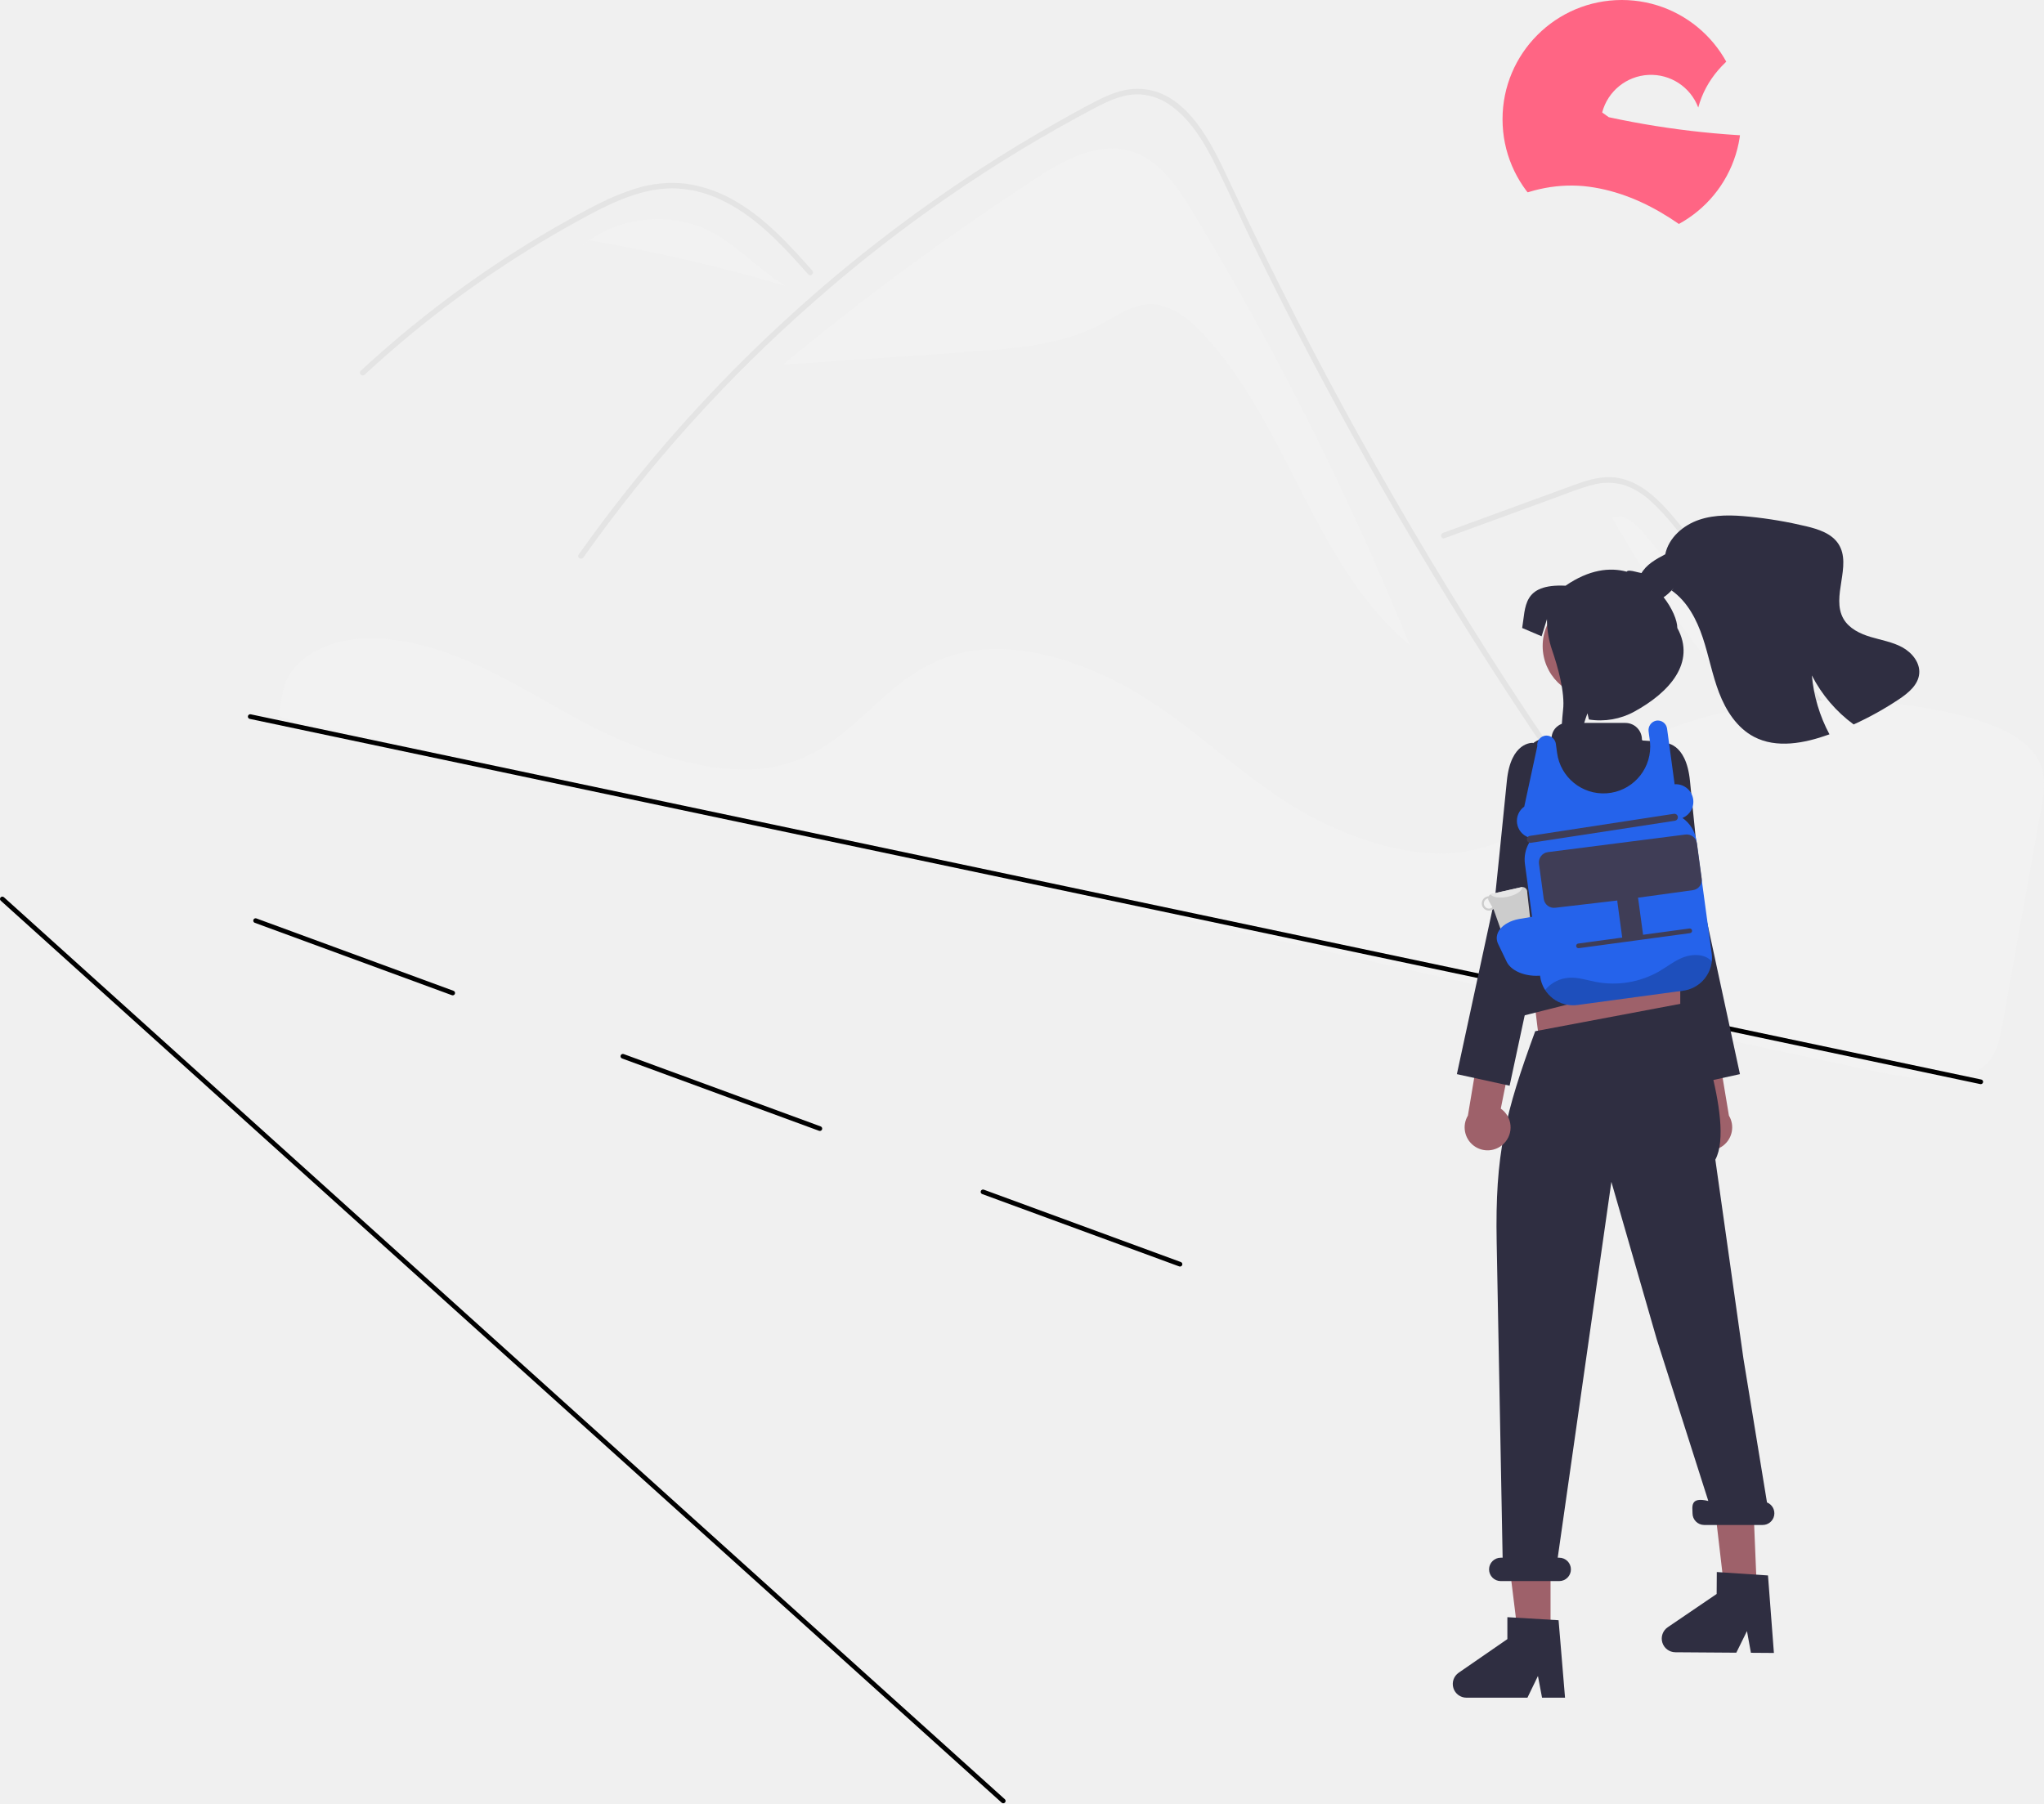
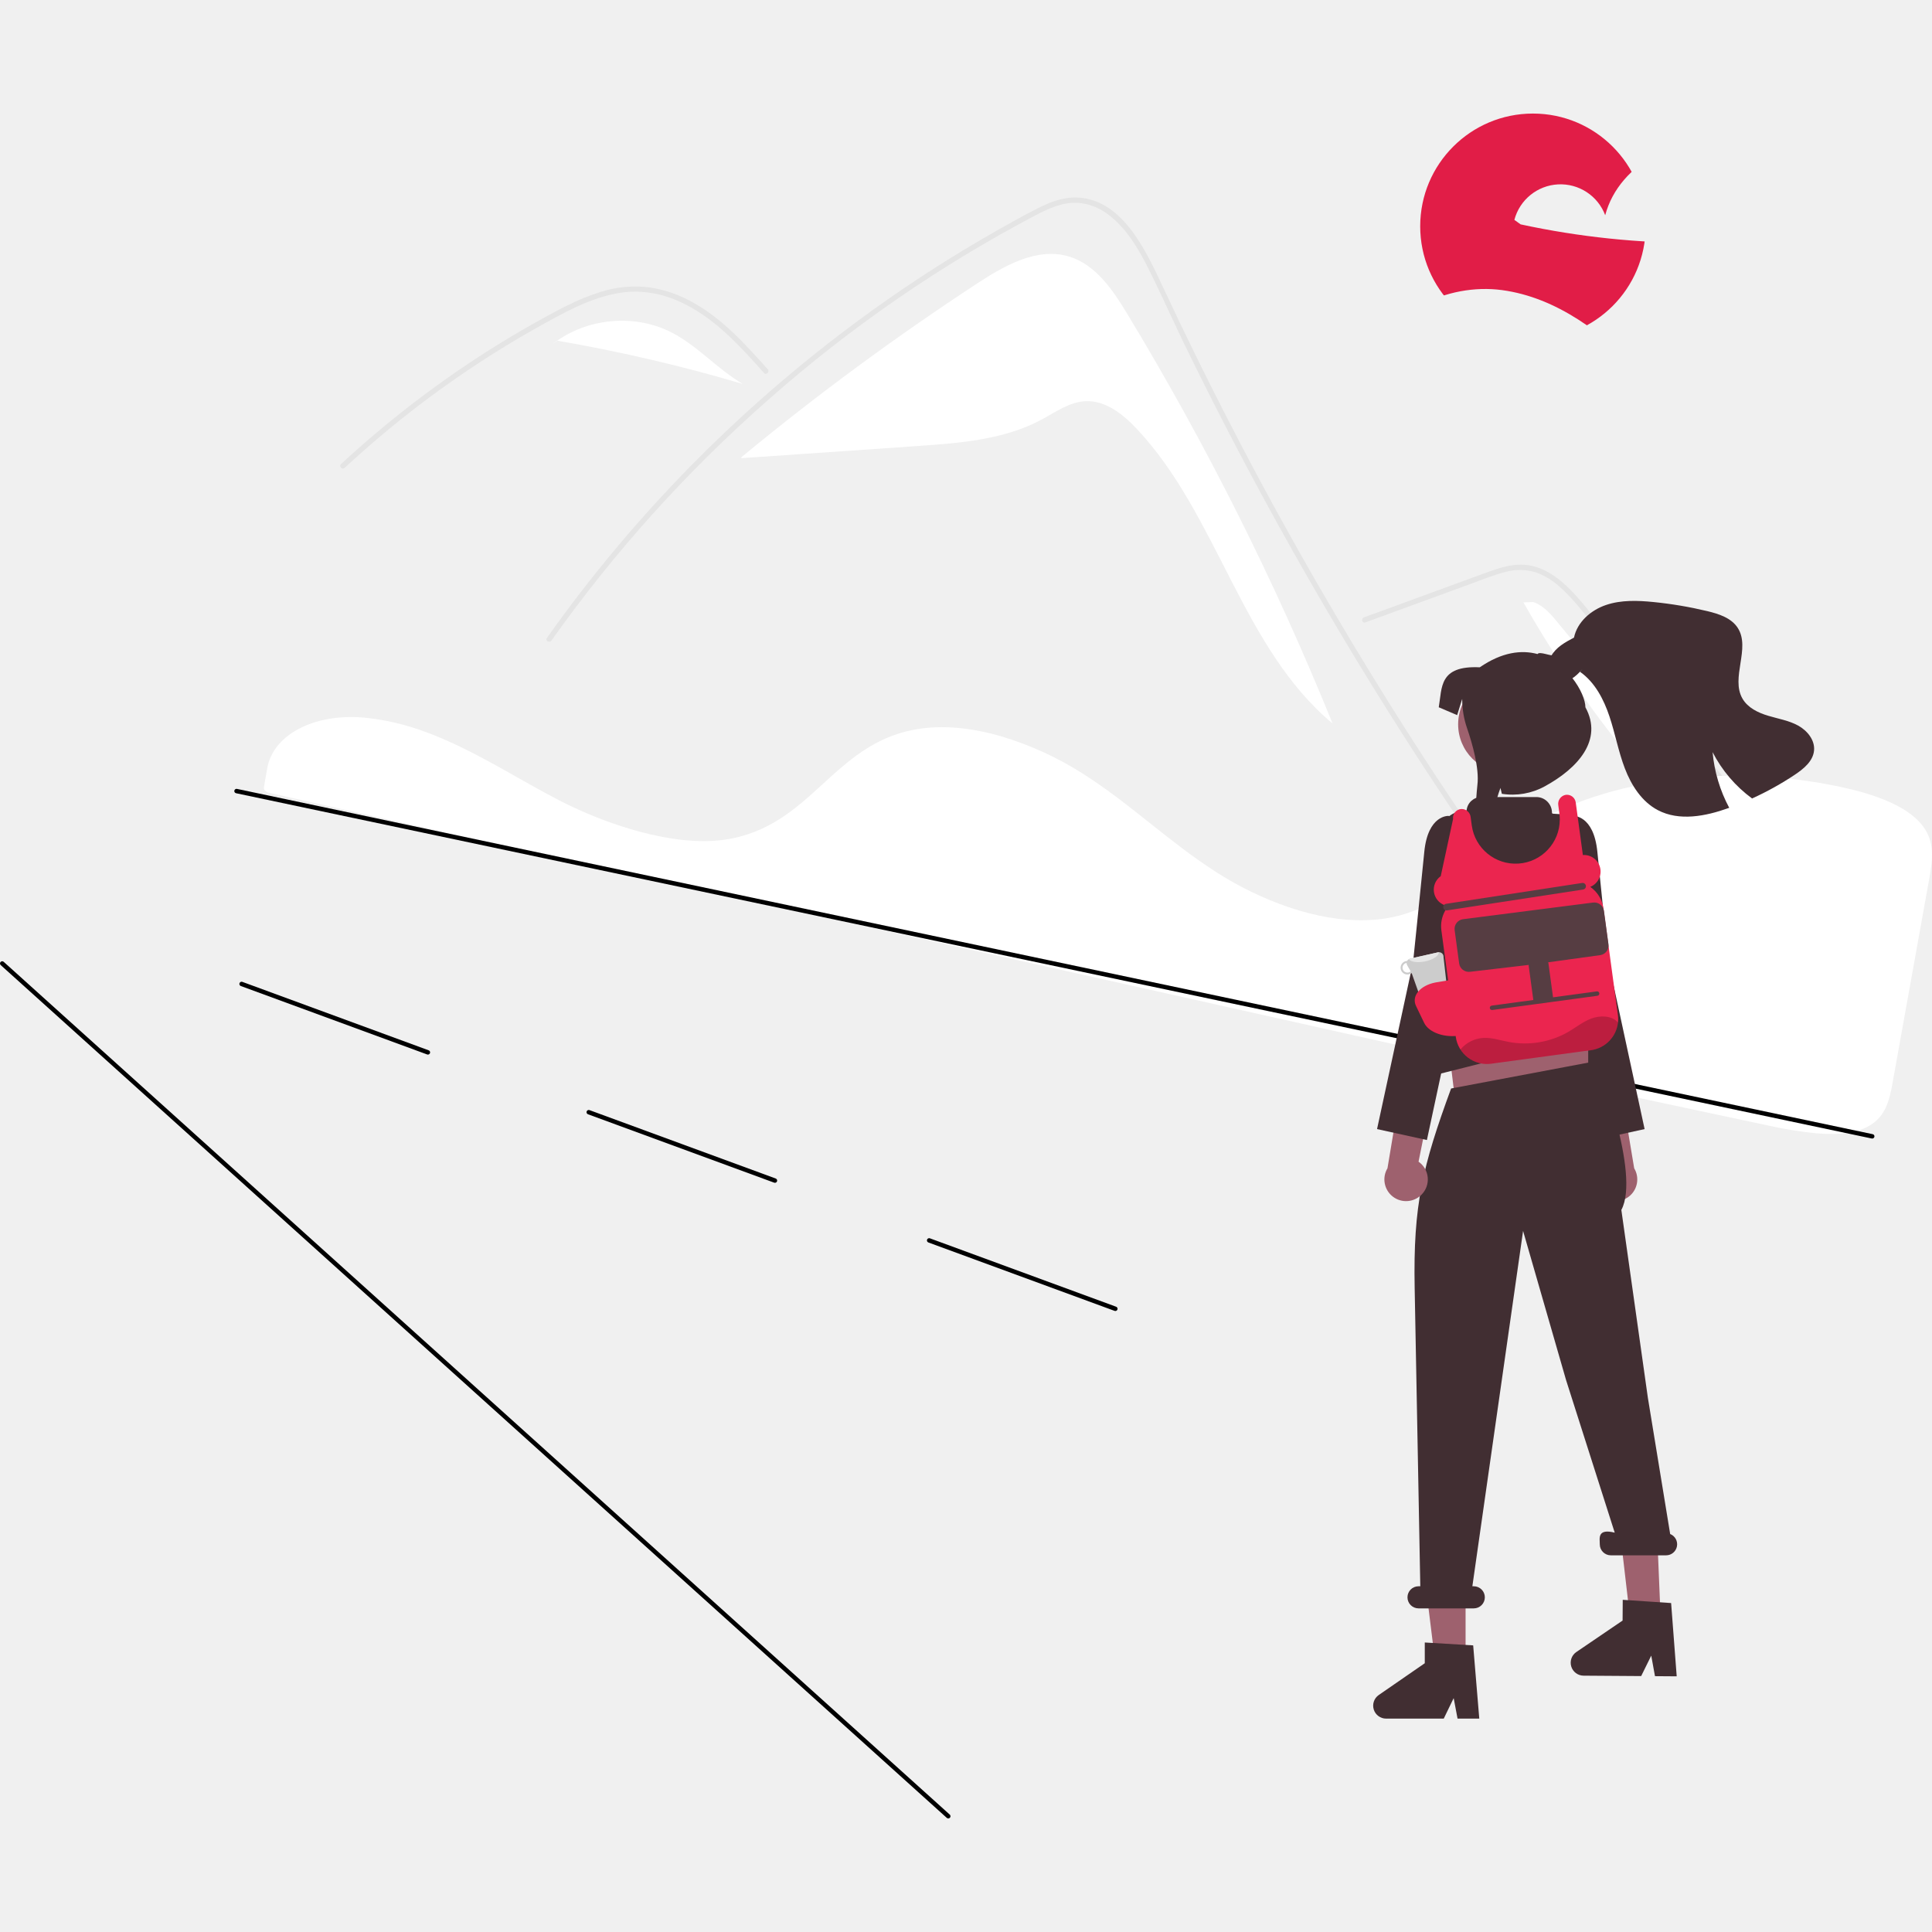
- <svg xmlns="http://www.w3.org/2000/svg" data-name="Layer 1" width="874.039" height="771.292" viewBox="0 0 874.039 771.292">
-   <path d="M673.062,155.137c-6.611-10.934-14.444-22.608-26.712-26.178-14.207-4.135-28.802,4.079-41.181,12.184a1200.013,1200.013,0,0,0-106.794,78.684l.037.424q39.846-2.748,79.691-5.496c19.192-1.324,39.044-2.83,56.005-11.909,6.436-3.445,12.71-8.047,20.003-8.368,9.061-.398,16.962,5.93,23.17,12.541,36.727,39.109,47.355,98.916,88.558,133.276A1307.621,1307.621,0,0,0,673.062,155.137Z" transform="translate(-162.9803 -64.354)" fill="#f2f2f2" />
-   <path d="M898.816,486.852c-4.061-5.128-5.721-6.33-9.727-11.505Q840.159,412.063,797.108,344.504q-29.241-45.883-55.583-93.529-12.541-22.651-24.394-45.658-9.198-17.839-17.985-35.891c-1.675-3.437-3.303-6.891-4.923-10.352-3.817-8.139-7.563-16.318-11.585-24.346-4.583-9.151-10.162-18.744-18.578-24.891a25.346,25.346,0,0,0-13.204-5.081c-6.851-.443-13.173,2.386-19.115,5.476a615.324,615.324,0,0,0-120.996,83.438A629.917,629.917,0,0,0,412.444,302.789c-.869,1.241-2.924.055-2.047-1.193q5.18-7.325,10.565-14.492A633.399,633.399,0,0,1,582.67,136.269q15.73-10.194,32.051-19.431c5.484-3.106,10.992-6.171,16.594-9.048,5.492-2.821,11.324-5.358,17.598-5.452,21.351-.332,32.407,23.848,40,40.119q3.58,7.681,7.246,15.314,13.856,28.981,28.779,57.432,9.21,17.566,18.823,34.927,29.917,54.062,63.596,105.935c29.743,45.808,59.25,86.275,93.134,129.112C901.424,486.362,899.756,488.053,898.816,486.852Z" transform="translate(-162.9803 -64.354)" fill="#e4e4e4" />
-   <path d="M508.636,181.73c-1.24-1.383-2.473-2.766-3.722-4.149-9.846-10.889-20.411-21.652-33.931-27.894a49.228,49.228,0,0,0-20.624-4.781c-7.38.024-14.595,1.96-21.414,4.67-3.224,1.288-6.377,2.75-9.482,4.307-3.548,1.786-7.033,3.69-10.502,5.61q-9.767,5.405-19.281,11.284-18.93,11.699-36.674,25.184-9.198,6.993-18.017,14.445-8.202,6.922-16.073,14.216c-1.122,1.035-2.797-.64-1.675-1.675,1.383-1.288,2.782-2.568,4.18-3.832q5.927-5.358,12.043-10.51,11.153-9.411,22.884-18.096,18.242-13.513,37.74-25.192,9.743-5.832,19.755-11.174c2.015-1.075,4.054-2.126,6.116-3.121a97.502,97.502,0,0,1,14.54-5.919,51.724,51.724,0,0,1,21.96-2.157,57.173,57.173,0,0,1,20.261,7.009c13.275,7.42,23.572,18.894,33.591,30.091C511.323,181.184,509.655,182.867,508.636,181.73Z" transform="translate(-162.9803 -64.354)" fill="#e4e4e4" />
-   <path d="M780.643,294.569l31.811-11.635L828.249,277.157c5.144-1.881,10.276-4.023,15.593-5.37a24.6,24.6,0,0,1,14.114.18,32.529,32.529,0,0,1,11.008,6.824,89.337,89.337,0,0,1,9.029,9.642c3.439,4.133,6.827,8.308,10.23,12.47q21.068,25.765,41.86,51.755,20.792,25.989,41.306,52.198,20.564,26.274,40.845,52.767,2.484,3.246,4.965,6.494c.914,1.196,2.973.017,2.047-1.196q-20.431-26.76-41.147-53.3-20.767-26.604-41.82-52.982-21.053-26.378-42.391-52.527-5.316-6.515-10.649-13.015c-2.999-3.655-5.965-7.35-9.254-10.753-6.039-6.245-13.583-11.764-22.614-11.914-5.31-.088-10.448,1.597-15.381,3.381-5.318,1.924-10.624,3.884-15.935,5.826l-32.034,11.716-8.008,2.929c-1.421.52-.807,2.812.63,2.286Z" transform="translate(-162.9803 -64.354)" fill="#e4e4e4" />
-   <path d="M466.796,163.388c-16.166-8.308-36.868-6.681-51.723,3.699a737.726,737.726,0,0,1,83.932,19.589C487.555,179.967,478.599,169.455,466.796,163.388Z" transform="translate(-162.9803 -64.354)" fill="#f2f2f2" />
-   <path d="M414.914,167.059l-3.112,2.53c1.053-.885,2.147-1.715,3.271-2.501C415.02,167.078,414.967,167.068,414.914,167.059Z" transform="translate(-162.9803 -64.354)" fill="#f2f2f2" />
-   <path d="M867.766,294.685c-3.131-3.812-6.517-7.803-11.201-9.351l-4.373.172A496.015,496.015,0,0,0,984.306,436.543Q926.036,365.614,867.766,294.685Z" transform="translate(-162.9803 -64.354)" fill="#f2f2f2" />
-   <path d="M667.565,606.081a.992.992,0,0,1-.345-.062l-84.261-30.953a1.0 1,0,0,1,.689-1.877L667.91,604.142a1.0 1,0,0,1-.345,1.938Z" transform="translate(-162.9803 -64.354)" />
-   <path d="M513.565,548.081a.992.992,0,0,1-.345-.062l-84.261-30.953a1.0 1,0,0,1,.689-1.877L513.91,546.142a1.0 1,0,0,1-.345,1.938Z" transform="translate(-162.9803 -64.354)" />
-   <path d="M356.565,490.081a.992.992,0,0,1-.345-.062l-84.261-30.953a1.0 1,0,1,1,.689-1.877L356.91,488.142a1.0 1,0,0,1-.345,1.938Z" transform="translate(-162.9803 -64.354)" />
-   <path d="M340.778,339.738c-3.513-.785-7.07-1.405-10.583-1.837l-.511-.063c-23.321-2.777-43.01,6.958-45.796,22.645l-.495,2.838c-.309,1.795-.643,3.725-1.04,5.86-.192,1.054.867,2.132,2.407,2.476L845.649,497.037c39.607,8.564,79.087,17.024,117.337,25.144a177.652,177.652,0,0,0,21.711,3.511c10.927.926,18.927-.293,24.46-3.725l.001 0c6.877-4.253,8.607-11.157,10.019-19.078,2.846-15.997,5.877-32.793,8.897-49.538,2.661-14.758,5.316-29.477,7.832-43.574,1.478-8.369,2.281-15.869-2.879-22.891-5.596-7.598-17.581-13.494-35.623-17.527-.218-.049-.434-.097-.655-.145-56.592-12.407-117.619-2.55-151.854,24.53-3.942,3.118-7.734,6.553-11.401,9.875a158.915,158.915,0,0,1-17.302,14.232,66.95,66.95,0,0,1-10.666,5.986c-.257.125-.548.255-.851.372-.705.318-1.433.613-2.135.865a62.042,62.042,0,0,1-12.655,3.397l-.431.065c-.326.056-.678.107-1.027.147a68.206,68.206,0,0,1-7.479.589c-10.812.309-22.585-1.669-34.991-5.882a151.752,151.752,0,0,1-32.578-15.751c-10.814-6.914-20.639-14.717-30.141-22.263-4.173-3.316-8.49-6.743-12.828-10.046-.815-.622-1.618-1.23-2.434-1.842-5.313-3.969-10.177-7.354-14.871-10.348a146.281,146.281,0,0,0-37.143-17.035c-13.864-4.03-26.63-5.128-37.931-3.275a60.649,60.649,0,0,0-9.253,2.27c-13.923,4.597-23.917,13.74-33.581,22.583-12.021,10.999-24.453,22.373-44.611,25.204-23.263,3.273-53.836-7.081-74.693-17.866-6.557-3.391-13.045-7.056-19.318-10.601q-3.801-2.148-7.611-4.28c-4.993-2.785-9.099-4.982-12.918-6.915l-1.208-.614c-.673-.337-1.346-.675-2.034-1.007-4.55-2.238-8.825-4.154-13.075-5.86l-1.004-.409c-2.021-.785-3.918-1.486-5.788-2.137l-.747-.259A109.236,109.236,0,0,0,340.778,339.738Z" transform="translate(-162.9803 -64.354)" fill="#f2f2f2" />
-   <path d="M1009.981,528.062a1.009,1.009,0,0,1-.208-.021l-740-156.208a1,1,0,0,1,.413-1.957l740,156.208a1,1,0,0,1-.206,1.979Z" transform="translate(-162.9803 -64.354)" />
-   <circle cx="693.5" cy="51" r="51" fill="#ff6584" />
-   <path d="M948.516,76.224c-24.717-3.341-52.935,10.019-59.341,34.124a21.597,21.597,0,0,0-41.093,2.109l2.83,2.027a372.275,372.275,0,0,0,160.659-.726C994.377,95.688,973.233,79.565,948.516,76.224Z" transform="translate(-162.9803 -64.354)" fill="#f0f0f0" />
-   <path d="M842.516,144.224c-24.717-3.341-52.935,10.019-59.341,34.124a21.597,21.597,0,0,0-41.093,2.109l2.83,2.027a372.275,372.275,0,0,0,160.659-.726C888.377,163.688,867.233,147.565,842.516,144.224Z" transform="translate(-162.9803 -64.354)" fill="#f0f0f0" />
-   <path d="M886.872,553.437a9.76,9.76,0,0,1,1.357-14.904L872.689,461.346l17.161,5.51,12.439,74.659A9.813,9.813,0,0,1,886.872,553.437Z" transform="translate(-162.9803 -64.354)" fill="#9e616a" />
-   <path d="M863.926,390.13l10.648-8.037s9.393-.665,11.056,16.274,5.079,49.95,5.079,49.95l16.293,75.463-22.554,4.95-17.451-81.438-10.469-24.184Z" transform="translate(-162.9803 -64.354)" fill="#2f2e41" />
-   <polygon points="718.5 449 658.5 448 653.5 407 718.5 407 718.5 449" fill="#9e616a" />
-   <polygon points="663.032 699.832 649.181 699.831 642.591 646.404 663.034 646.405 663.032 699.832" fill="#9e616a" />
-   <polygon points="751.276 680.645 737.425 680.548 731.21 627.076 749.225 631.209 751.276 680.645" fill="#9e616a" />
-   <polygon points="707.954 371.691 711.092 379.851 710.465 388.011 649.04 409.286 652.088 373.574 658.993 365.414 707.954 371.691" fill="#ffb6b6" />
-   <circle cx="681.602" cy="276.32" r="21.938" fill="#9e616a" />
-   <path d="M832.208,790.486h-9.829l-1.754-9.279-4.493,9.279H790.064a5.86,5.86,0,0,1-3.33-10.682l20.817-14.377v-9.381l21.896,1.307Z" transform="translate(-162.9803 -64.354)" fill="#2f2e41" />
-   <path d="M921.523,771.351l-9.828-.069-1.689-9.292-4.558,9.248-26.067-.182a5.86,5.86,0,0,1-3.255-10.705l20.917-14.231.066-9.381,21.886,1.46Z" transform="translate(-162.9803 -64.354)" fill="#2f2e41" />
-   <path d="M918.566,706.973l-10.086-61.619-12-85c8.788-16.32-11-67-11-67l-2.793.134L819.467,505.415l.014-.061c-12.931,35.268-17.215,52.691-16.506,90.248l2.547,135.01h-.799a5,5,0,0,0,0,10h25a5,5,0,0,0,0-10h-.645l22.947-160.757L871.48,637.354l22,69c-8-2-6.758,2.634-6.758,5.258a5,5,0,0,0,5,5h25a4.995,4.995,0,0,0,1.844-9.639Z" transform="translate(-162.9803 -64.354)" fill="#2f2e41" />
-   <path d="M890.403,495.979l-2-20a3.987,3.987,0,0,0-3.605-2.995c-.833-9.527-4.339-50.629-4.549-52.421l-.008-.076-1.594-34.058a5.037,5.037,0,0,0-4.703-4.79l-8.421-.55a.446.446,0,0,1-.431-.445,7.081,7.081,0,0,0-7.081-7.081H833.08a6.63,6.63,0,0,0-6.576,5.804.44.44,0,0,1-.448.396l-.003-0a11.845,11.845,0,0,0-11.915,9.824c-3.408,19.831-10.239,64.84-6.862,89.862,1.176,8.711-1.359,1.812-1.803,9.1a5.365,5.365,0,0,0,1.336,3.89c-2.058.598-2.856,2.821-2.328,4.916l-.438-.108a4,4,0,0,0,4.856,2.901L885.502,480.836C887.644,480.296,890.943,498.121,890.403,495.979Z" transform="translate(-162.9803 -64.354)" fill="#2f2e41" />
-   <path d="M806.089,553.437a9.76,9.76,0,0,0-1.357-14.904l15.54-77.187-17.161,5.51-12.439,74.659A9.813,9.813,0,0,0,806.089,553.437Z" transform="translate(-162.9803 -64.354)" fill="#9e616a" />
-   <path d="M829.034,390.13l-10.648-8.037s-9.393-.665-11.056,16.274-5.079,49.95-5.079,49.95l-16.293,75.463,22.554,4.95,17.451-81.438,10.469-24.184Z" transform="translate(-162.9803 -64.354)" fill="#2f2e41" />
-   <path d="M868.076,321.166c4.087,1.217,7.9-2.202,10.745-5.441l-1.011,1.2c6.692,4.713,10.693,12.39,13.289,20.161,2.596,7.763,4.044,15.894,6.975,23.546,2.93,7.643,7.66,15.037,14.9,18.85,9.699,5.107,21.583,2.785,31.9-.9.137-.051.266-.094.403-.146a65.737,65.737,0,0,1-7.523-25.191,59.771,59.771,0,0,0,17.873,20.967,137.213,137.213,0,0,0,19.381-10.779c3.984-2.665,8.183-6.109,8.645-10.882.471-4.738-3.067-9.065-7.24-11.344-4.173-2.279-8.971-3.05-13.529-4.421-4.55-1.362-9.194-3.599-11.584-7.711-5.509-9.459,3.761-22.8-2.151-32.02-2.913-4.533-8.568-6.349-13.812-7.609a182.606,182.606,0,0,0-24.317-4.104c-7.189-.72-14.617-.985-21.455,1.328-6.838,2.313-13.041,7.686-14.506,14.763-3.993,2.099-8.217,4.421-10.359,8.405C862.558,313.815,863.749,319.881,868.076,321.166Z" transform="translate(-162.9803 -64.354)" fill="#2f2e41" />
-   <path d="M874.177,319.572c3.914,4.903,6.044,10.205,6.044,13.38,8.13,14.859-3.496,27.623-18.356,35.753a30.443,30.443,0,0,1-19.45,3.391l-.622-2.654-.842,2.39s-9.675,31.954-12.866,33.828c1.211-5.687,2.598-32.017,3.272-37.567.933-7.554-2.32-18.799-4.667-25.638a40.366,40.366,0,0,1-2.21-13.1v-.195l-2.285,7.34-8.319-3.549c1.548-8.878,0-18.956,18.556-18.082,10.036-6.902,18.873-7.953,26.133-5.996.937-1.448,6.339,1.264,7.9.502" transform="translate(-162.9803 -64.354)" fill="#2f2e41" />
-   <path d="M894.95,475.58a14.211,14.211,0,0,1-12.22,12.5l-45.17,6.12a14.224,14.224,0,0,1-15.99-12.18l-6.51-48.14a14.175,14.175,0,0,1,1.8-9.04l-.31-2.34a7.49,7.49,0,0,1-1.78-13.14l5.58-25.85a4.007,4.007,0,0,1,3.82-4.54,4.113,4.113,0,0,1,4.13,3.63l.51,3.8a20.001,20.001,0,0,0,39.82-2.66,20.672,20.672,0,0,0-.18-2.71l-.5-3.74a4.15,4.15,0,0,1,3.18-4.69,3.999,3.999,0,0,1,4.71,3.4l3.23,23.8a7.492,7.492,0,0,1,3.35,14.41,14.165,14.165,0,0,1,5.97,9.74l6.52,48.15A14,14,0,0,1,894.95,475.58Z" transform="translate(-162.9803 -64.354)" fill="#2563eb" />
-   <path d="M815.906,423.559a1.502,1.502,0,0,1,1.285-1.688l61.566-9.437a1.5,1.5,0,1,1,.402,2.973l-61.566,9.437A1.502,1.502,0,0,1,815.906,423.559Z" transform="translate(-162.9803 -64.354)" fill="#3f3d56" />
-   <path d="M823.101,448.829l-2.035-15.036a4.413,4.413,0,0,1,3.782-4.965l58.801-7.522a4.413,4.413,0,0,1,4.965,3.782l2.035,15.036a4.413,4.413,0,0,1-3.782,4.965L863.381,448.32a4.413,4.413,0,0,1,.117.489l2.079,15.36,19.819-2.682a1,1,0,1,1,.268,1.982l-19.819,2.682-8.919,1.207L838.098,469.906a1,1,0,0,1-.268-1.982l18.828-2.548-2.079-15.36a4.414,4.414,0,0,1-.017-.502l-26.496,3.097A4.413,4.413,0,0,1,823.101,448.829Z" transform="translate(-162.9803 -64.354)" fill="#3f3d56" />
-   <path d="M591.98,835.646a.998.998,0,0,1-.669-.257l-428-385.792a1,1,0,0,1,1.339-1.486l428,385.792a1,1,0,0,1-.67,1.743Z" transform="translate(-162.9803 -64.354)" />
-   <path d="M816.03,445.94a2.026,2.026,0,0,0-2.15-2.17,1.864,1.864,0,0,0-.32.04l-12.66,2.86a2.085,2.085,0,0,0-1.34,1.03,2.606,2.606,0,0,0-.55.08,3.076,3.076,0,1,0,1.36,6,3.118,3.118,0,0,0,1.24-.6l4.29,12.08a2.015,2.015,0,0,0,2.21.97l8.23-1.86a2.043,2.043,0,0,0,1.57-1.82Zm-15.85,6.98a2.2,2.2,0,0,1-.98-4.29c.04-.01.08,0,.12-.01a2.071,2.071,0,0,0,.27,1.04L801.16,452.4A2.071,2.071,0,0,1,800.18,452.92Z" transform="translate(-162.9803 -64.354)" fill="#ccc" />
-   <path d="M813.88,443.77c.12,1.6-2.62,3.44-6.29,4.17-3.37.69-6.39.21-7.24-1.05a1.919,1.919,0,0,1,.55-.22l12.66-2.86A1.864,1.864,0,0,1,813.88,443.77Z" transform="translate(-162.9803 -64.354)" fill="#e6e6e6" />
-   <path d="M807.264,475.724l-3.675-7.646c-2.153-4.479,1.789-9.245,8.787-10.624L821,456l3.607,25.202-.747.147C816.862,482.727,809.417,480.203,807.264,475.724Z" transform="translate(-162.9803 -64.354)" fill="#2563eb" />
-   <g opacity="0.2">
-     <path d="M894.95,475.58a14.211,14.211,0,0,1-12.22,12.5l-45.17,6.12a14.208,14.208,0,0,1-13.87-6.42,14.512,14.512,0,0,1,10.36-5.24c3.88-.2,7.64,1.09,11.44,1.81a39.589,39.589,0,0,0,26.83-4.45c3.53-2.05,6.71-4.67,10.59-6.13,3.88-1.45,8.89-1.4,11.7,1.43A4.033,4.033,0,0,1,894.95,475.58Z" transform="translate(-162.9803 -64.354)" />
+ <svg xmlns="http://www.w3.org/2000/svg" id="SvgjsSvg1013" width="288" height="288" version="1.1">
+   <defs id="SvgjsDefs1014" />
+   <g id="SvgjsG1015">
+     <svg data-name="Layer 1" viewBox="0 0 874.039 771.292" width="288" height="288">
+       <path fill="#ffffff" d="M673.062,155.137c-6.611-10.934-14.444-22.608-26.712-26.178-14.207-4.135-28.802,4.079-41.181,12.184a1200.013,1200.013,0,0,0-106.794,78.684l.037.424q39.846-2.748,79.691-5.496c19.192-1.324,39.044-2.83,56.005-11.909,6.436-3.445,12.71-8.047,20.003-8.368,9.061-.398,16.962,5.93,23.17,12.541,36.727,39.109,47.355,98.916,88.558,133.276A1307.621,1307.621,0,0,0,673.062,155.137Z" transform="translate(-162.98 -64.354)" class="colorf2f2f2 svgShape" />
+       <path fill="#e4e4e4" d="M898.816 486.852c-4.061-5.128-5.721-6.33-9.727-11.505Q840.159 412.063 797.108 344.504q-29.241-45.883-55.583-93.529-12.541-22.651-24.394-45.658-9.198-17.839-17.985-35.891c-1.675-3.437-3.303-6.891-4.923-10.352-3.817-8.139-7.563-16.318-11.585-24.346-4.583-9.151-10.162-18.744-18.578-24.891a25.346 25.346 0 00-13.204-5.081c-6.851-.443-13.173 2.386-19.115 5.476a615.324 615.324 0 00-120.996 83.438A629.917 629.917 0 00412.444 302.789c-.869 1.241-2.924.055-2.047-1.193q5.18-7.325 10.565-14.492A633.399 633.399 0 01582.67 136.269q15.73-10.194 32.051-19.431c5.484-3.106 10.992-6.171 16.594-9.048 5.492-2.821 11.324-5.358 17.598-5.452 21.351-.332 32.407 23.848 40 40.119q3.58 7.681 7.246 15.314 13.856 28.981 28.779 57.432 9.21 17.566 18.823 34.927 29.917 54.062 63.596 105.935c29.743 45.808 59.25 86.275 93.134 129.112C901.424 486.362 899.756 488.053 898.816 486.852zM508.636 181.73c-1.24-1.383-2.473-2.766-3.722-4.149-9.846-10.889-20.411-21.652-33.931-27.894a49.228 49.228 0 00-20.624-4.781c-7.38.024-14.595 1.96-21.414 4.67-3.224 1.288-6.377 2.75-9.482 4.307-3.548 1.786-7.033 3.69-10.502 5.61q-9.767 5.405-19.281 11.284-18.93 11.699-36.674 25.184-9.198 6.993-18.017 14.445-8.202 6.922-16.073 14.216c-1.122 1.035-2.797-.64-1.675-1.675 1.383-1.288 2.782-2.568 4.18-3.832q5.927-5.358 12.043-10.51 11.153-9.411 22.884-18.096 18.242-13.513 37.74-25.192 9.743-5.832 19.755-11.174c2.015-1.075 4.054-2.126 6.116-3.121a97.502 97.502 0 0114.54-5.919 51.724 51.724 0 0121.96-2.157 57.173 57.173 0 0120.261 7.009c13.275 7.42 23.572 18.894 33.591 30.091C511.323 181.184 509.655 182.867 508.636 181.73z" transform="translate(-162.98 -64.354)" class="colore4e4e4 svgShape" />
+       <path fill="#e4e4e4" d="M780.643,294.569l31.811-11.635L828.249,277.157c5.144-1.881,10.276-4.023,15.593-5.37a24.6,24.6,0,0,1,14.114.18,32.529,32.529,0,0,1,11.008,6.824,89.337,89.337,0,0,1,9.029,9.642c3.439,4.133,6.827,8.308,10.23,12.47q21.068,25.765,41.86,51.755,20.792,25.989,41.306,52.198,20.564,26.274,40.845,52.767,2.484,3.246,4.965,6.494c.914,1.196,2.973.017,2.047-1.196q-20.431-26.76-41.147-53.3-20.767-26.604-41.82-52.982-21.053-26.378-42.391-52.527-5.316-6.515-10.649-13.015c-2.999-3.655-5.965-7.35-9.254-10.753-6.039-6.245-13.583-11.764-22.614-11.914-5.31-.088-10.448,1.597-15.381,3.381-5.318,1.924-10.624,3.884-15.935,5.826l-32.034,11.716-8.008,2.929c-1.421.52-.807,2.812.63,2.286Z" transform="translate(-162.98 -64.354)" class="colore4e4e4 svgShape" />
+       <path fill="#ffffff" d="M466.796 163.388c-16.166-8.308-36.868-6.681-51.723 3.699a737.726 737.726 0 0183.932 19.589C487.555 179.967 478.599 169.455 466.796 163.388zM414.914 167.059l-3.112 2.53c1.053-.885 2.147-1.715 3.271-2.501C415.02 167.078 414.967 167.068 414.914 167.059zM867.766 294.685c-3.131-3.812-6.517-7.803-11.201-9.351l-4.373.172A496.015 496.015 0 00984.306 436.543Q926.036 365.614 867.766 294.685z" transform="translate(-162.98 -64.354)" class="colorf2f2f2 svgShape" />
+       <path d="M667.565 606.081a.992.992 0 01-.345-.062l-84.261-30.953a1.0 1 0 01.689-1.877L667.91 604.142a1.0 1 0 01-.345 1.938zM513.565 548.081a.992.992 0 01-.345-.062l-84.261-30.953a1.0 1 0 01.689-1.877L513.91 546.142a1.0 1 0 01-.345 1.938zM356.565 490.081a.992.992 0 01-.345-.062l-84.261-30.953a1.0 1 0 11.689-1.877L356.91 488.142a1.0 1 0 01-.345 1.938z" transform="translate(-162.98 -64.354)" />
+       <path fill="#ffffff" d="M340.778,339.738c-3.513-.785-7.07-1.405-10.583-1.837l-.511-.063c-23.321-2.777-43.01,6.958-45.796,22.645l-.495,2.838c-.309,1.795-.643,3.725-1.04,5.86-.192,1.054.867,2.132,2.407,2.476L845.649,497.037c39.607,8.564,79.087,17.024,117.337,25.144a177.652,177.652,0,0,0,21.711,3.511c10.927.926,18.927-.293,24.46-3.725l.001 0c6.877-4.253,8.607-11.157,10.019-19.078,2.846-15.997,5.877-32.793,8.897-49.538,2.661-14.758,5.316-29.477,7.832-43.574,1.478-8.369,2.281-15.869-2.879-22.891-5.596-7.598-17.581-13.494-35.623-17.527-.218-.049-.434-.097-.655-.145-56.592-12.407-117.619-2.55-151.854,24.53-3.942,3.118-7.734,6.553-11.401,9.875a158.915,158.915,0,0,1-17.302,14.232,66.95,66.95,0,0,1-10.666,5.986c-.257.125-.548.255-.851.372-.705.318-1.433.613-2.135.865a62.042,62.042,0,0,1-12.655,3.397l-.431.065c-.326.056-.678.107-1.027.147a68.206,68.206,0,0,1-7.479.589c-10.812.309-22.585-1.669-34.991-5.882a151.752,151.752,0,0,1-32.578-15.751c-10.814-6.914-20.639-14.717-30.141-22.263-4.173-3.316-8.49-6.743-12.828-10.046-.815-.622-1.618-1.23-2.434-1.842-5.313-3.969-10.177-7.354-14.871-10.348a146.281,146.281,0,0,0-37.143-17.035c-13.864-4.03-26.63-5.128-37.931-3.275a60.649,60.649,0,0,0-9.253,2.27c-13.923,4.597-23.917,13.74-33.581,22.583-12.021,10.999-24.453,22.373-44.611,25.204-23.263,3.273-53.836-7.081-74.693-17.866-6.557-3.391-13.045-7.056-19.318-10.601q-3.801-2.148-7.611-4.28c-4.993-2.785-9.099-4.982-12.918-6.915l-1.208-.614c-.673-.337-1.346-.675-2.034-1.007-4.55-2.238-8.825-4.154-13.075-5.86l-1.004-.409c-2.021-.785-3.918-1.486-5.788-2.137l-.747-.259A109.236,109.236,0,0,0,340.778,339.738Z" transform="translate(-162.98 -64.354)" class="colorf2f2f2 svgShape" />
+       <path d="M1009.981,528.062a1.009,1.009,0,0,1-.208-.021l-740-156.208a1,1,0,0,1,.413-1.957l740,156.208a1,1,0,0,1-.206,1.979Z" transform="translate(-162.98 -64.354)" />
+       <circle cx="693.5" cy="51" r="51" fill="#e11d47" class="colorff6584 svgShape" />
+       <path fill="#f0f0f0" d="M948.516 76.224c-24.717-3.341-52.935 10.019-59.341 34.124a21.597 21.597 0 00-41.093 2.109l2.83 2.027a372.275 372.275 0 00160.659-.726C994.377 95.688 973.233 79.565 948.516 76.224zM842.516 144.224c-24.717-3.341-52.935 10.019-59.341 34.124a21.597 21.597 0 00-41.093 2.109l2.83 2.027a372.275 372.275 0 00160.659-.726C888.377 163.688 867.233 147.565 842.516 144.224z" transform="translate(-162.98 -64.354)" class="colorf0f0f0 svgShape" />
+       <path fill="#9e616e" d="M886.872,553.437a9.76,9.76,0,0,1,1.357-14.904L872.689,461.346l17.161,5.51,12.439,74.659A9.813,9.813,0,0,1,886.872,553.437Z" transform="translate(-162.98 -64.354)" class="color9e616a svgShape" />
+       <path fill="#412e32" d="M863.926,390.13l10.648-8.037s9.393-.665,11.056,16.274,5.079,49.95,5.079,49.95l16.293,75.463-22.554,4.95-17.451-81.438-10.469-24.184Z" transform="translate(-162.98 -64.354)" class="color2f2e41 svgShape" />
+       <polygon fill="#9e616e" points="718.5 449 658.5 448 653.5 407 718.5 407 718.5 449" class="color9e616a svgShape" />
+       <polygon fill="#9e616e" points="663.032 699.832 649.181 699.831 642.591 646.404 663.034 646.405 663.032 699.832" class="color9e616a svgShape" />
+       <polygon fill="#9e616e" points="751.276 680.645 737.425 680.548 731.21 627.076 749.225 631.209 751.276 680.645" class="color9e616a svgShape" />
+       <polygon fill="#ffb6c6" points="707.954 371.691 711.092 379.851 710.465 388.011 649.04 409.286 652.088 373.574 658.993 365.414 707.954 371.691" class="colorffb6b6 svgShape" />
+       <circle cx="681.602" cy="276.32" r="21.938" fill="#9e616e" class="color9e616a svgShape" />
+       <path fill="#412e32" d="M832.208 790.486h-9.829l-1.754-9.279-4.493 9.279H790.064a5.86 5.86 0 01-3.33-10.682l20.817-14.377v-9.381l21.896 1.307zM921.523 771.351l-9.828-.069-1.689-9.292-4.558 9.248-26.067-.182a5.86 5.86 0 01-3.255-10.705l20.917-14.231.066-9.381 21.886 1.46zM918.566 706.973l-10.086-61.619-12-85c8.788-16.32-11-67-11-67l-2.793.134L819.467 505.415l.014-.061c-12.931 35.268-17.215 52.691-16.506 90.248l2.547 135.01h-.799a5 5 0 000 10h25a5 5 0 000-10h-.645l22.947-160.757L871.48 637.354l22 69c-8-2-6.758 2.634-6.758 5.258a5 5 0 005 5h25a4.995 4.995 0 001.844-9.639z" transform="translate(-162.98 -64.354)" class="color2f2e41 svgShape" />
+       <path fill="#412e32" d="M890.403,495.979l-2-20a3.987,3.987,0,0,0-3.605-2.995c-.833-9.527-4.339-50.629-4.549-52.421l-.008-.076-1.594-34.058a5.037,5.037,0,0,0-4.703-4.79l-8.421-.55a.446.446,0,0,1-.431-.445,7.081,7.081,0,0,0-7.081-7.081H833.08a6.63,6.63,0,0,0-6.576,5.804.44.44,0,0,1-.448.396l-.003-0a11.845,11.845,0,0,0-11.915,9.824c-3.408,19.831-10.239,64.84-6.862,89.862,1.176,8.711-1.359,1.812-1.803,9.1a5.365,5.365,0,0,0,1.336,3.89c-2.058.598-2.856,2.821-2.328,4.916l-.438-.108a4,4,0,0,0,4.856,2.901L885.502,480.836C887.644,480.296,890.943,498.121,890.403,495.979Z" transform="translate(-162.98 -64.354)" class="color2f2e41 svgShape" />
+       <path fill="#9e616e" d="M806.089,553.437a9.76,9.76,0,0,0-1.357-14.904l15.54-77.187-17.161,5.51-12.439,74.659A9.813,9.813,0,0,0,806.089,553.437Z" transform="translate(-162.98 -64.354)" class="color9e616a svgShape" />
+       <path fill="#412e32" d="M829.034 390.13l-10.648-8.037s-9.393-.665-11.056 16.274-5.079 49.95-5.079 49.95l-16.293 75.463 22.554 4.95 17.451-81.438 10.469-24.184zM868.076 321.166c4.087 1.217 7.9-2.202 10.745-5.441l-1.011 1.2c6.692 4.713 10.693 12.39 13.289 20.161 2.596 7.763 4.044 15.894 6.975 23.546 2.93 7.643 7.66 15.037 14.9 18.85 9.699 5.107 21.583 2.785 31.9-.9.137-.051.266-.094.403-.146a65.737 65.737 0 01-7.523-25.191 59.771 59.771 0 0017.873 20.967 137.213 137.213 0 0019.381-10.779c3.984-2.665 8.183-6.109 8.645-10.882.471-4.738-3.067-9.065-7.24-11.344-4.173-2.279-8.971-3.05-13.529-4.421-4.55-1.362-9.194-3.599-11.584-7.711-5.509-9.459 3.761-22.8-2.151-32.02-2.913-4.533-8.568-6.349-13.812-7.609a182.606 182.606 0 00-24.317-4.104c-7.189-.72-14.617-.985-21.455 1.328-6.838 2.313-13.041 7.686-14.506 14.763-3.993 2.099-8.217 4.421-10.359 8.405C862.558 313.815 863.749 319.881 868.076 321.166z" transform="translate(-162.98 -64.354)" class="color2f2e41 svgShape" />
+       <path fill="#412e32" d="M874.177,319.572c3.914,4.903,6.044,10.205,6.044,13.38,8.13,14.859-3.496,27.623-18.356,35.753a30.443,30.443,0,0,1-19.45,3.391l-.622-2.654-.842,2.39s-9.675,31.954-12.866,33.828c1.211-5.687,2.598-32.017,3.272-37.567.933-7.554-2.32-18.799-4.667-25.638a40.366,40.366,0,0,1-2.21-13.1v-.195l-2.285,7.34-8.319-3.549c1.548-8.878,0-18.956,18.556-18.082,10.036-6.902,18.873-7.953,26.133-5.996.937-1.448,6.339,1.264,7.9.502" transform="translate(-162.98 -64.354)" class="color2f2e41 svgShape" />
+       <path fill="#eb254f" d="M894.95,475.58a14.211,14.211,0,0,1-12.22,12.5l-45.17,6.12a14.224,14.224,0,0,1-15.99-12.18l-6.51-48.14a14.175,14.175,0,0,1,1.8-9.04l-.31-2.34a7.49,7.49,0,0,1-1.78-13.14l5.58-25.85a4.007,4.007,0,0,1,3.82-4.54,4.113,4.113,0,0,1,4.13,3.63l.51,3.8a20.001,20.001,0,0,0,39.82-2.66,20.672,20.672,0,0,0-.18-2.71l-.5-3.74a4.15,4.15,0,0,1,3.18-4.69,3.999,3.999,0,0,1,4.71,3.4l3.23,23.8a7.492,7.492,0,0,1,3.35,14.41,14.165,14.165,0,0,1,5.97,9.74l6.52,48.15A14,14,0,0,1,894.95,475.58Z" transform="translate(-162.98 -64.354)" class="color2563eb svgShape" />
+       <path fill="#563d42" d="M815.906 423.559a1.502 1.502 0 011.285-1.688l61.566-9.437a1.5 1.5 0 11.402 2.973l-61.566 9.437A1.502 1.502 0 01815.906 423.559zM823.101 448.829l-2.035-15.036a4.413 4.413 0 013.782-4.965l58.801-7.522a4.413 4.413 0 014.965 3.782l2.035 15.036a4.413 4.413 0 01-3.782 4.965L863.381 448.32a4.413 4.413 0 01.117.489l2.079 15.36 19.819-2.682a1 1 0 11.268 1.982l-19.819 2.682-8.919 1.207L838.098 469.906a1 1 0 01-.268-1.982l18.828-2.548-2.079-15.36a4.414 4.414 0 01-.017-.502l-26.496 3.097A4.413 4.413 0 01823.101 448.829z" transform="translate(-162.98 -64.354)" class="color3f3d56 svgShape" />
+       <path d="M591.98,835.646a.998.998,0,0,1-.669-.257l-428-385.792a1,1,0,0,1,1.339-1.486l428,385.792a1,1,0,0,1-.67,1.743Z" transform="translate(-162.98 -64.354)" />
+       <path fill="#cccccc" d="M816.03,445.94a2.026,2.026,0,0,0-2.15-2.17,1.864,1.864,0,0,0-.32.04l-12.66,2.86a2.085,2.085,0,0,0-1.34,1.03,2.606,2.606,0,0,0-.55.08,3.076,3.076,0,1,0,1.36,6,3.118,3.118,0,0,0,1.24-.6l4.29,12.08a2.015,2.015,0,0,0,2.21.97l8.23-1.86a2.043,2.043,0,0,0,1.57-1.82Zm-15.85,6.98a2.2,2.2,0,0,1-.98-4.29c.04-.01.08,0,.12-.01a2.071,2.071,0,0,0,.27,1.04L801.16,452.4A2.071,2.071,0,0,1,800.18,452.92Z" transform="translate(-162.98 -64.354)" class="colorccc svgShape" />
+       <path fill="#e6e6e6" d="M813.88,443.77c.12,1.6-2.62,3.44-6.29,4.17-3.37.69-6.39.21-7.24-1.05a1.919,1.919,0,0,1,.55-.22l12.66-2.86A1.864,1.864,0,0,1,813.88,443.77Z" transform="translate(-162.98 -64.354)" class="colore6e6e6 svgShape" />
+       <path fill="#eb254f" d="M807.264,475.724l-3.675-7.646c-2.153-4.479,1.789-9.245,8.787-10.624L821,456l3.607,25.202-.747.147C816.862,482.727,809.417,480.203,807.264,475.724Z" transform="translate(-162.98 -64.354)" class="color2563eb svgShape" />
+       <path d="M894.95,475.58a14.211,14.211,0,0,1-12.22,12.5l-45.17,6.12a14.208,14.208,0,0,1-13.87-6.42,14.512,14.512,0,0,1,10.36-5.24c3.88-.2,7.64,1.09,11.44,1.81a39.589,39.589,0,0,0,26.83-4.45c3.53-2.05,6.71-4.67,10.59-6.13,3.88-1.45,8.89-1.4,11.7,1.43A4.033,4.033,0,0,1,894.95,475.58Z" opacity=".2" transform="translate(-162.98 -64.354)" />
+     </svg>
  </g>
</svg>
